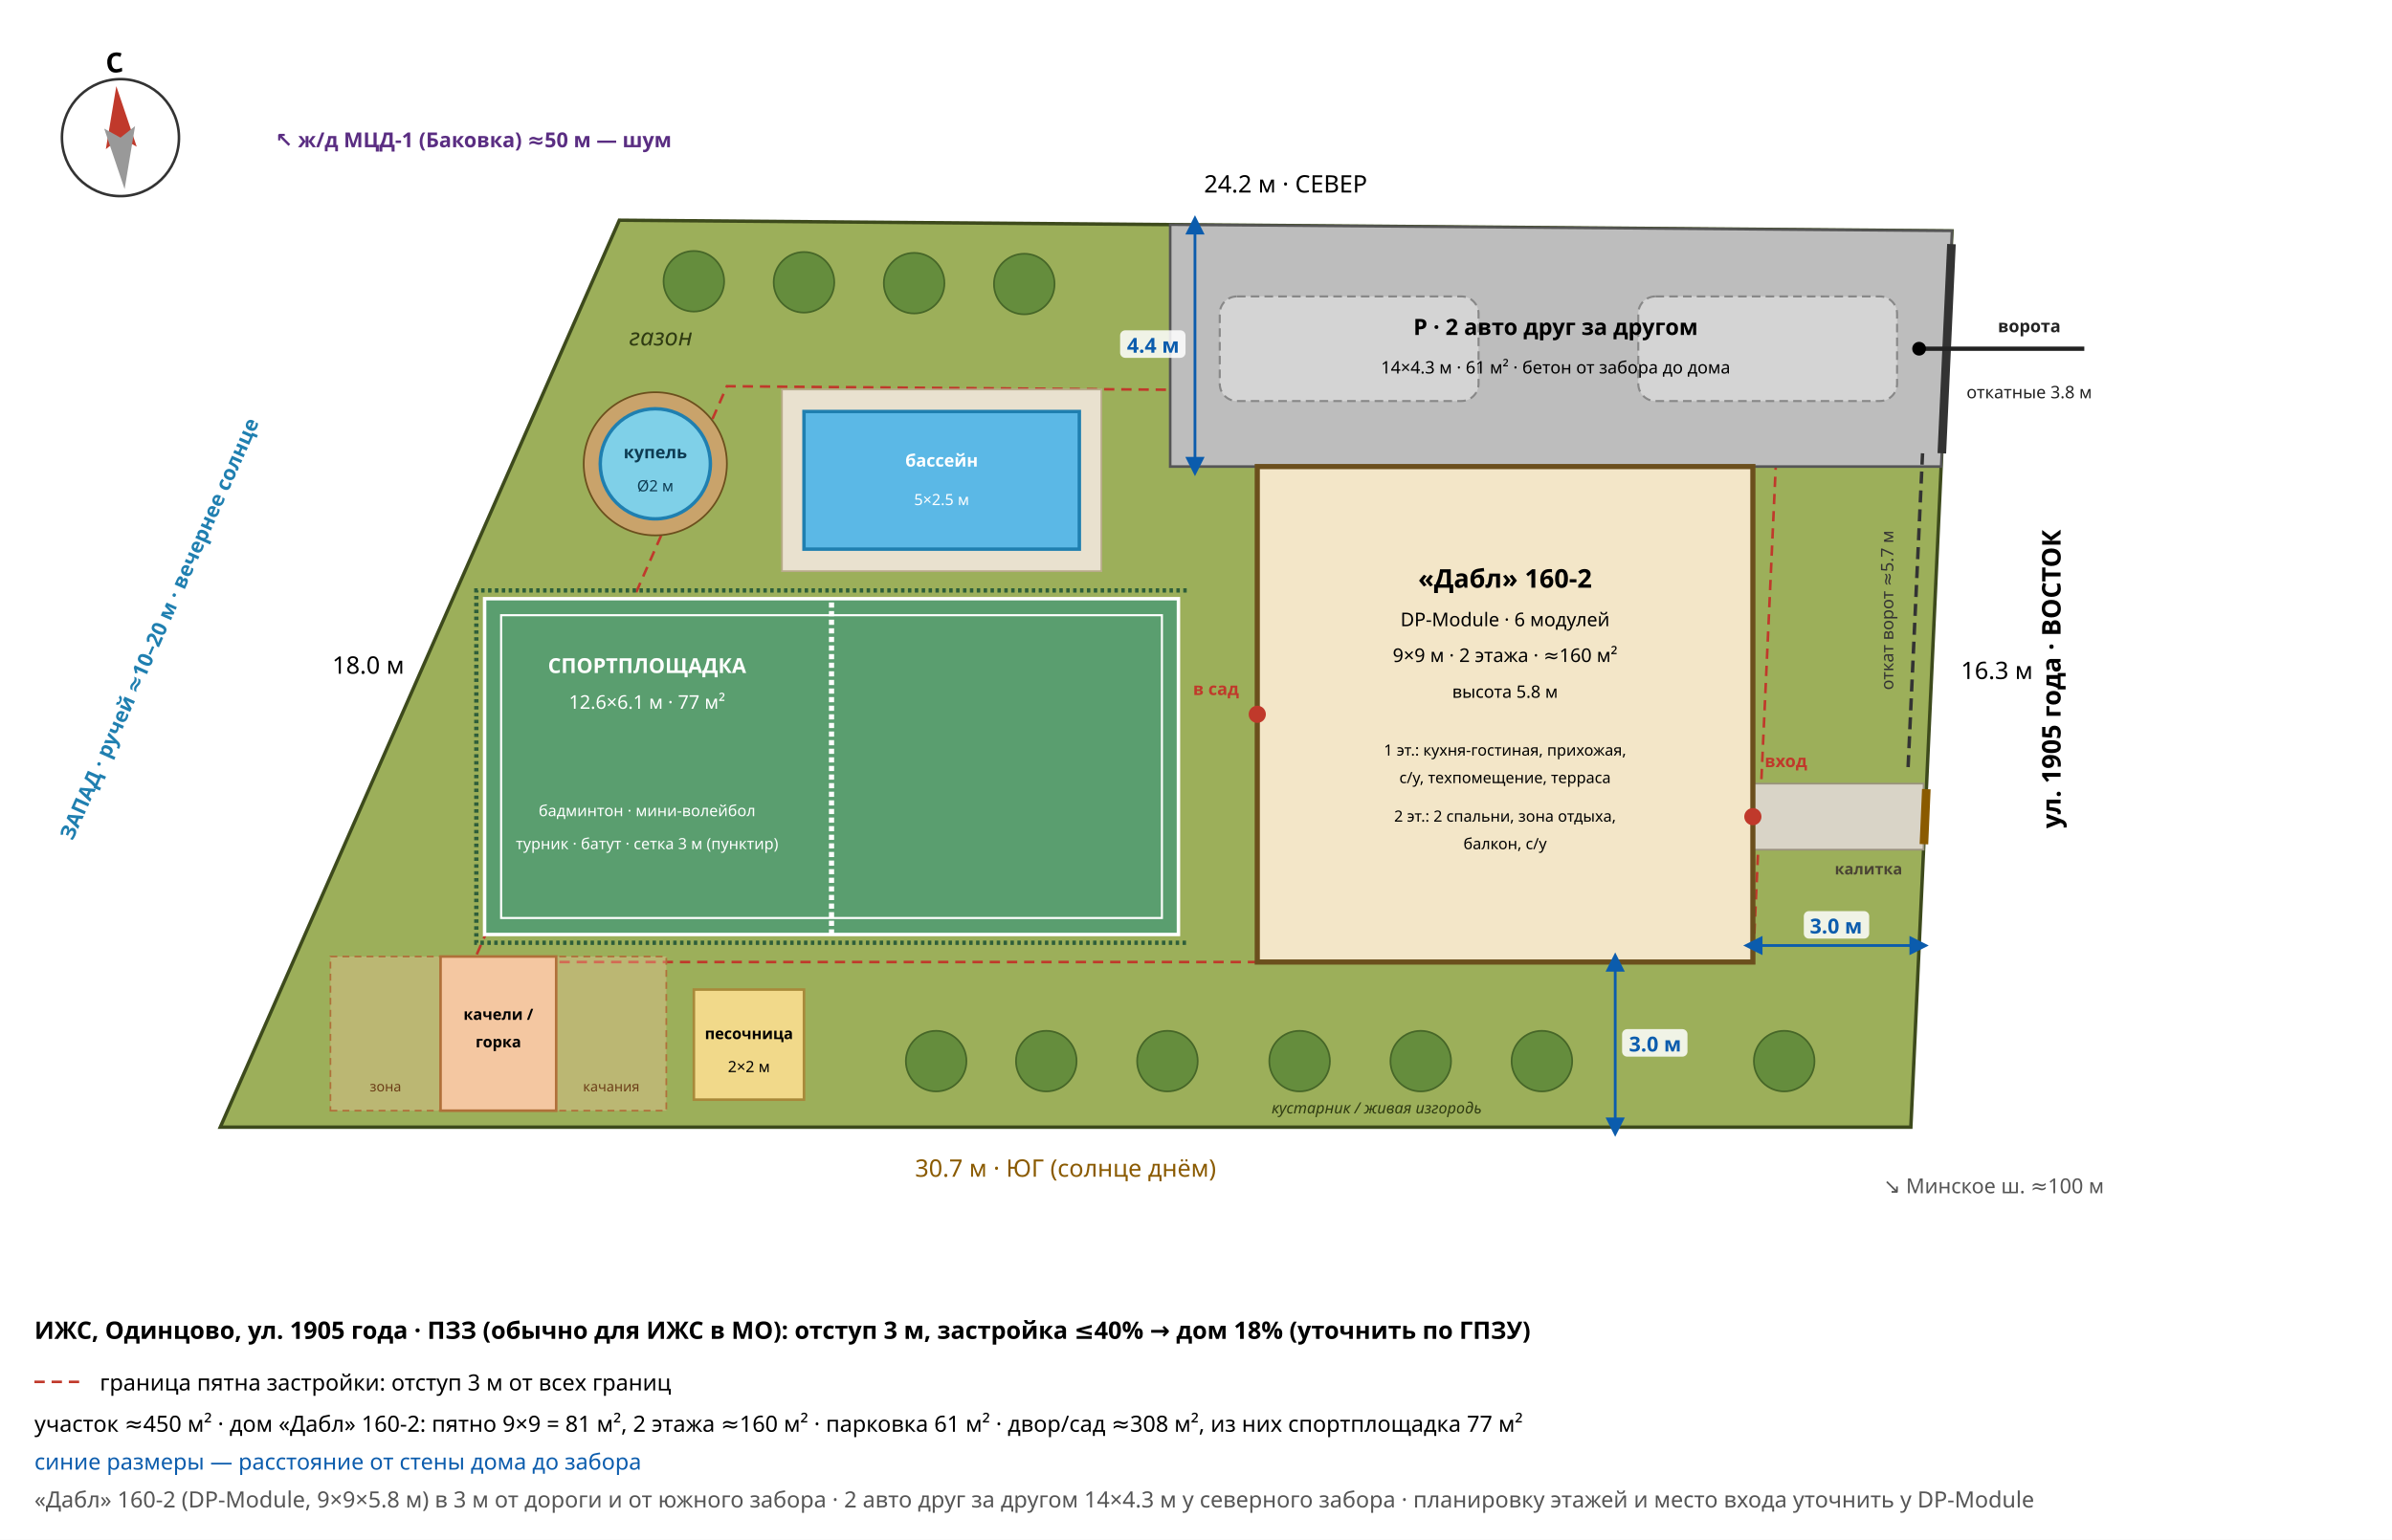
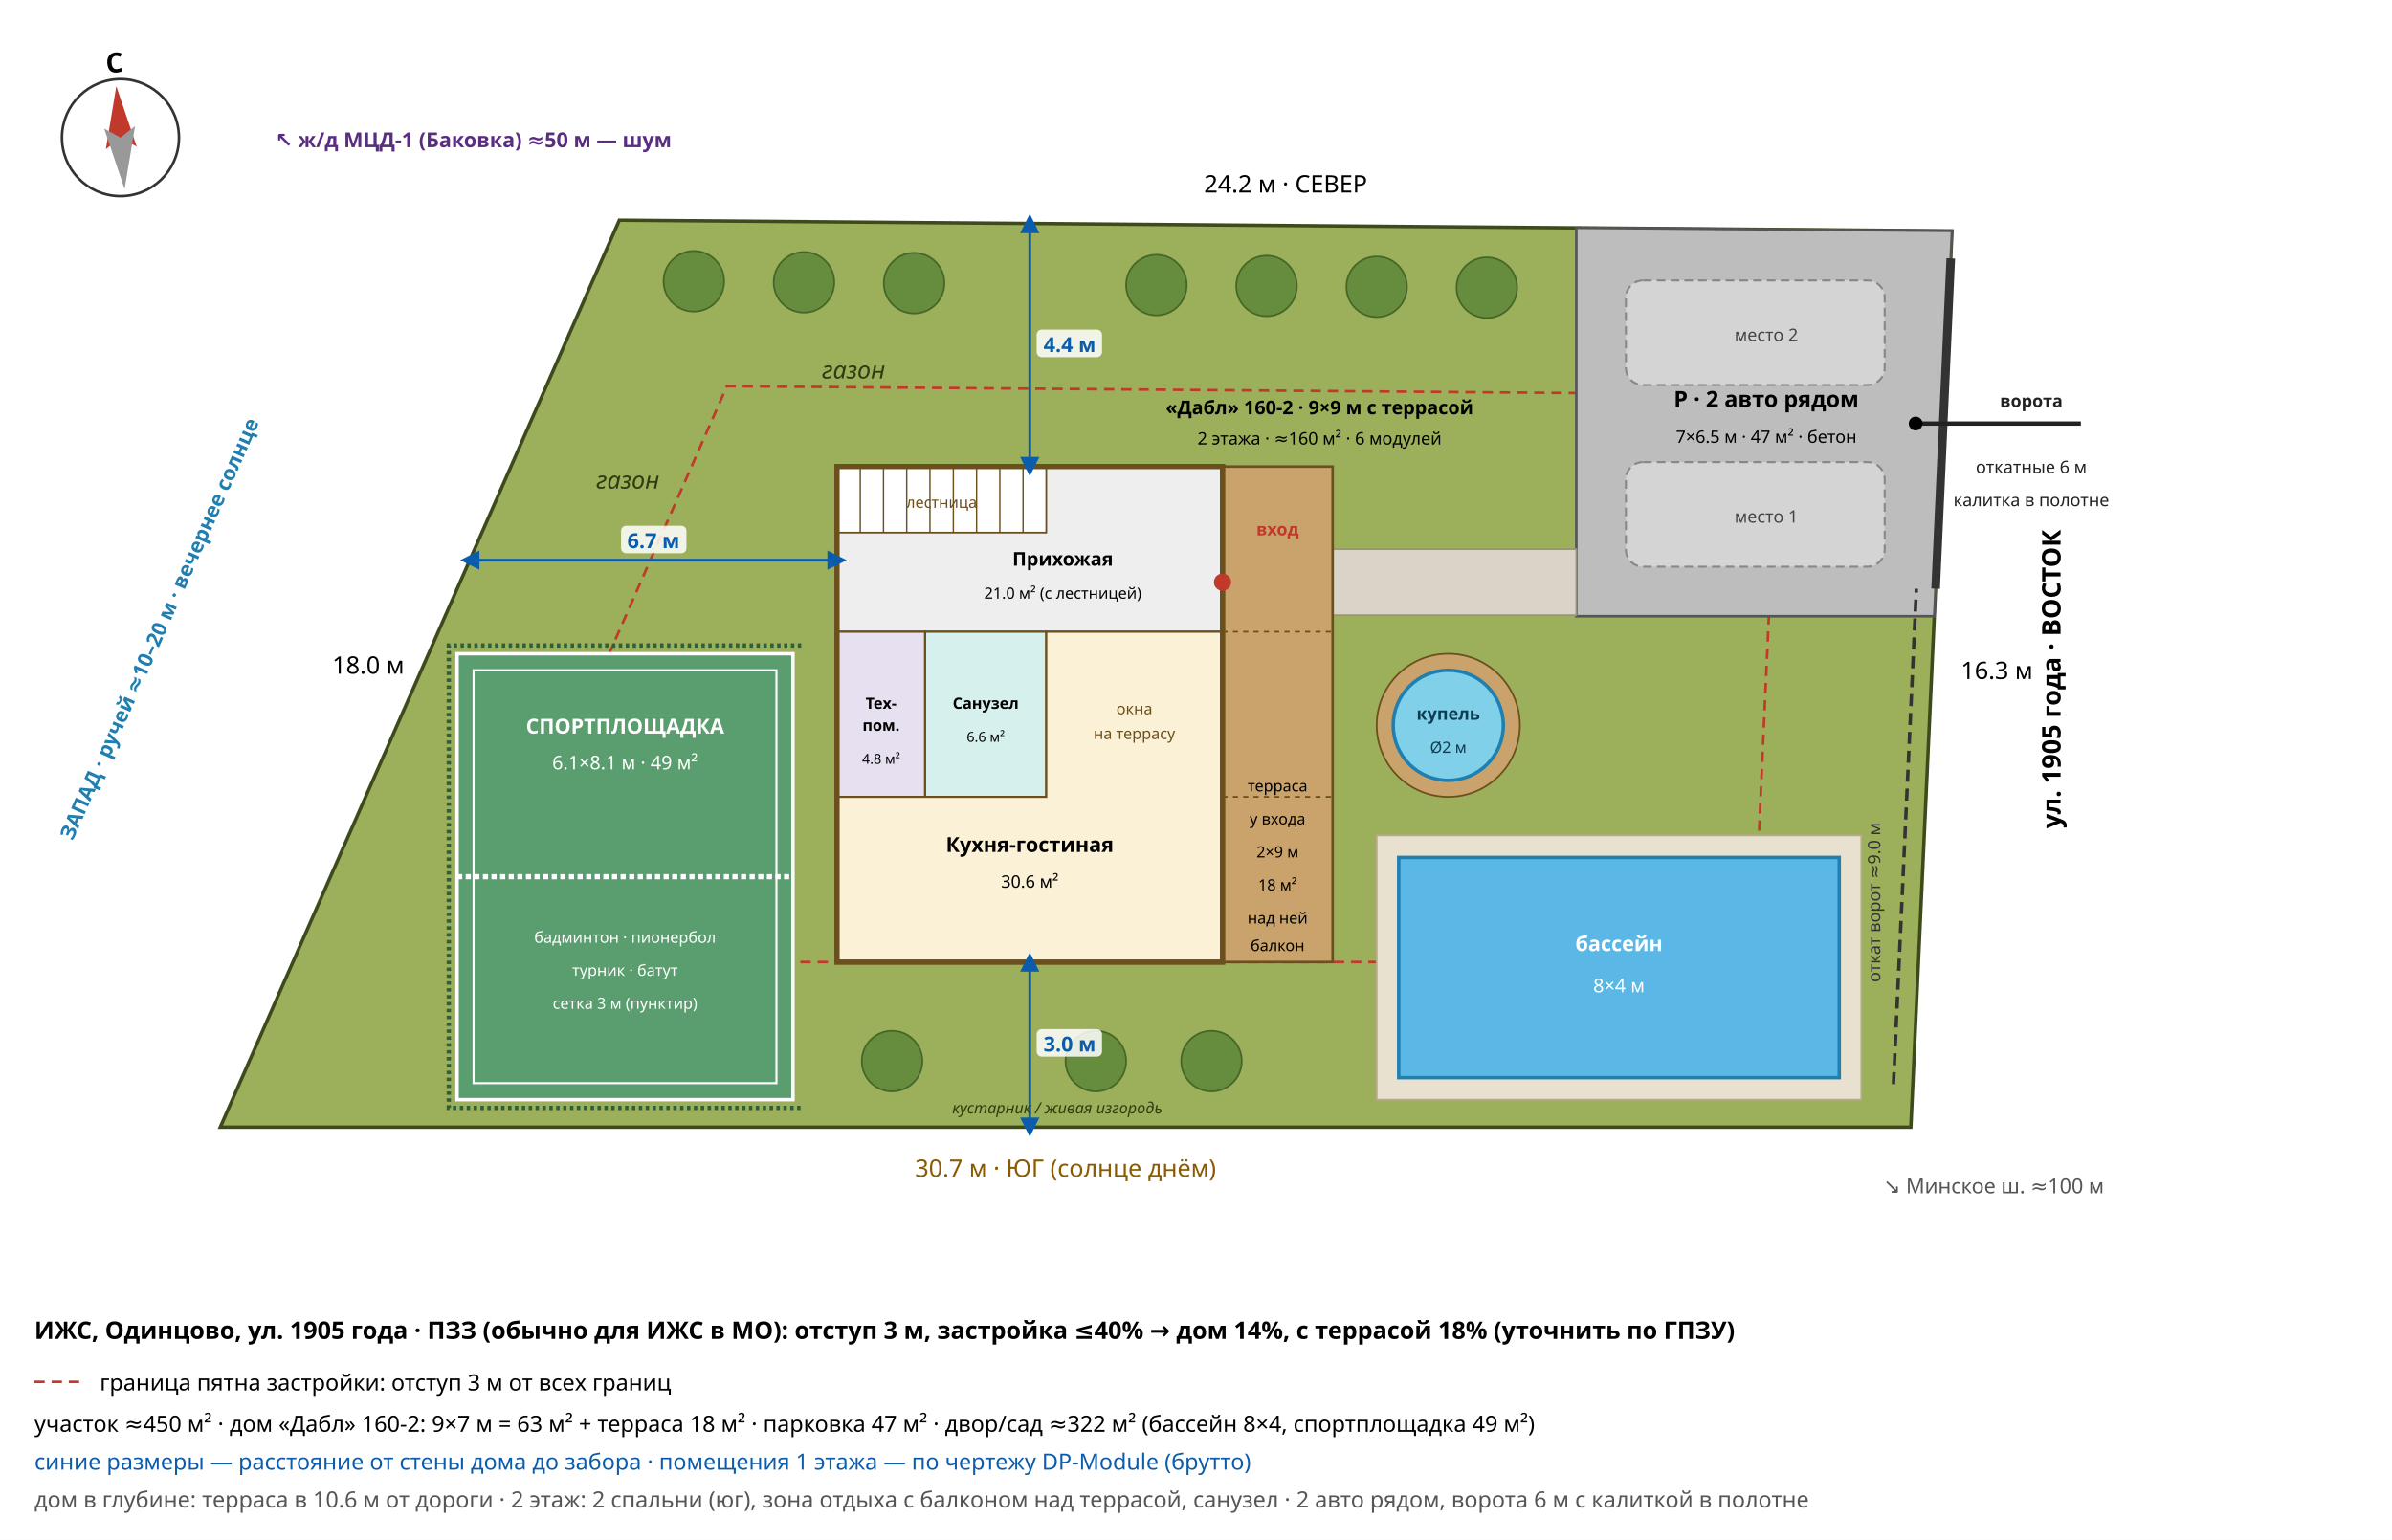
<svg xmlns="http://www.w3.org/2000/svg" width="1390" height="895" viewBox="0 0 1390 895">
  <rect width="100%" height="100%" fill="#fff" />
  <polygon points="128.0,655.2 1110.4,655.2 1134.3,134.2 359.9,128.0" fill="#9caf5a" stroke="#3d4a1c" stroke-width="2" />
  <polygon points="275.1,559.2 1018.7,559.2 1033.8,229.4 422.4,224.5" fill="none" stroke="#c0392b" stroke-width="1.5" stroke-dasharray="6 4" />
-   <polygon points="680.0,271.2 1128.0,271.2 1134.3,134.2 680.0,130.6" fill="#bdbdbd" stroke="#555" stroke-width="1.5" />
+   <polygon points="916.0,358.2 1124.0,358.2 1134.3,134.2 916.0,132.4" fill="#bdbdbd" stroke="#555" stroke-width="1.5" />
  <defs>
    <marker id="arr" viewBox="0 0 10 10" refX="5" refY="5" markerWidth="7" markerHeight="7" orient="auto-start-reverse">
      <path d="M0,0 L10,5 L0,10 z" fill="#0b5cad" />
    </marker>
  </defs>
-   <rect x="708.8" y="172.3" width="150.4" height="60.8" rx="10" fill="#d4d4d4" stroke="#888" stroke-width="1.2" stroke-dasharray="5 3" />
-   <rect x="952.0" y="172.3" width="150.4" height="60.8" rx="10" fill="#d4d4d4" stroke="#888" stroke-width="1.2" stroke-dasharray="5 3" />
-   <polygon points="1018.6,493.9 1117.8,493.9 1117.8,455.5 1018.6,455.5" fill="#d9d4c7" stroke="#9a927e" stroke-width="1" />
-   <line x1="1118.0" y1="490.7" x2="1119.4" y2="458.7" stroke="#8a5a00" stroke-width="5" />
-   <text x="1085.8" y="508.3" font-size="9" text-anchor="middle" font-family="sans-serif" fill="#4a4434" font-weight="bold">калитка</text>
-   <circle cx="544.0" cy="616.8" r="17.6" fill="#5f8a3a" stroke="#3d5e22" stroke-width="1" opacity="0.9" />
-   <circle cx="608.0" cy="616.8" r="17.6" fill="#5f8a3a" stroke="#3d5e22" stroke-width="1" opacity="0.9" />
-   <circle cx="678.4" cy="616.8" r="17.6" fill="#5f8a3a" stroke="#3d5e22" stroke-width="1" opacity="0.9" />
-   <circle cx="755.2" cy="616.8" r="17.6" fill="#5f8a3a" stroke="#3d5e22" stroke-width="1" opacity="0.9" />
-   <circle cx="825.6" cy="616.8" r="17.6" fill="#5f8a3a" stroke="#3d5e22" stroke-width="1" opacity="0.9" />
-   <circle cx="896.0" cy="616.8" r="17.6" fill="#5f8a3a" stroke="#3d5e22" stroke-width="1" opacity="0.9" />
-   <circle cx="1036.8" cy="616.8" r="17.6" fill="#5f8a3a" stroke="#3d5e22" stroke-width="1" opacity="0.9" />
+   <rect x="944.8" y="268.6" width="150.4" height="60.8" rx="10" fill="#d4d4d4" stroke="#888" stroke-width="1.2" stroke-dasharray="5 3" />
+   <rect x="944.8" y="163.0" width="150.4" height="60.8" rx="10" fill="#d4d4d4" stroke="#888" stroke-width="1.2" stroke-dasharray="5 3" />
+   <polygon points="774.4,357.6 916.0,357.6 916.0,319.2 774.4,319.2" fill="#d9d4c7" stroke="#9a927e" stroke-width="1" />
+   <circle cx="518.4" cy="616.8" r="17.6" fill="#5f8a3a" stroke="#3d5e22" stroke-width="1" opacity="0.9" />
+   <circle cx="636.8" cy="616.8" r="17.6" fill="#5f8a3a" stroke="#3d5e22" stroke-width="1" opacity="0.9" />
+   <circle cx="704.0" cy="616.8" r="17.6" fill="#5f8a3a" stroke="#3d5e22" stroke-width="1" opacity="0.9" />
  <circle cx="403.2" cy="163.5" r="17.6" fill="#5f8a3a" stroke="#3d5e22" stroke-width="1" opacity="0.9" />
  <circle cx="467.2" cy="164.1" r="17.6" fill="#5f8a3a" stroke="#3d5e22" stroke-width="1" opacity="0.9" />
  <circle cx="531.2" cy="164.6" r="17.6" fill="#5f8a3a" stroke="#3d5e22" stroke-width="1" opacity="0.9" />
-   <circle cx="595.2" cy="165.1" r="17.6" fill="#5f8a3a" stroke="#3d5e22" stroke-width="1" opacity="0.9" />
-   <polygon points="281.6,543.2 684.8,543.2 684.8,348.0 281.6,348.0" fill="#5a9e6f" stroke="#ffffff" stroke-width="2" />
-   <polygon points="291.2,533.6 675.2,533.6 675.2,357.6 291.2,357.6" fill="none" stroke="#ffffff" stroke-width="1.2" />
-   <line x1="483.2" y1="543.2" x2="483.2" y2="348.0" stroke="#ffffff" stroke-width="3" stroke-dasharray="3 2" />
-   <polyline points="689.6,343.2 276.8,343.2 276.8,548.0 689.6,548.0" fill="none" stroke="#2e5e3a" stroke-width="2.5" stroke-dasharray="2 2" />
-   <text x="376.0" y="391.2" font-size="12" text-anchor="middle" font-family="sans-serif" fill="#fff" font-weight="bold" stroke="#5a9e6f" stroke-width="4" paint-order="stroke">СПОРТПЛОЩАДКА</text>
-   <text x="376.0" y="412.0" font-size="11" text-anchor="middle" font-family="sans-serif" fill="#fff" stroke="#5a9e6f" stroke-width="4" paint-order="stroke">12.6×6.1 м · 77 м²</text>
-   <text x="376.0" y="474.4" font-size="9" text-anchor="middle" font-family="sans-serif" fill="#fff" stroke="#5a9e6f" stroke-width="4" paint-order="stroke">бадминтон · мини-волейбол</text>
-   <text x="376.0" y="493.6" font-size="9" text-anchor="middle" font-family="sans-serif" fill="#fff" stroke="#5a9e6f" stroke-width="4" paint-order="stroke">турник · батут · сетка 3 м (пунктир)</text>
-   <polygon points="192.0,645.6 387.2,645.6 387.2,556.0 192.0,556.0" fill="#f4c7a1" fill-opacity="0.35" stroke="#b0703a" stroke-width="1" stroke-dasharray="4 3" />
-   <text x="224.0" y="634.4" font-size="8" text-anchor="middle" font-family="sans-serif" fill="#6b3d17">зона</text>
-   <text x="355.2" y="634.4" font-size="8" text-anchor="middle" font-family="sans-serif" fill="#6b3d17">качания</text>
-   <polygon points="256.0,645.6 323.2,645.6 323.2,556.0 256.0,556.0" fill="#f4c7a1" stroke="#b0703a" stroke-width="1.5" />
-   <text x="289.6" y="592.8" font-size="9" text-anchor="middle" font-family="sans-serif" font-weight="bold">качели /</text>
-   <text x="289.6" y="608.8" font-size="9" text-anchor="middle" font-family="sans-serif" font-weight="bold">горка</text>
-   <polygon points="403.2,639.2 467.2,639.2 467.2,575.2 403.2,575.2" fill="#f1d98a" stroke="#a8893a" stroke-width="1.5" />
-   <text x="435.2" y="604.0" font-size="9" text-anchor="middle" font-family="sans-serif" font-weight="bold">песочница</text>
-   <text x="435.2" y="623.2" font-size="9" text-anchor="middle" font-family="sans-serif">2×2 м</text>
-   <polygon points="454.4,332.0 640.0,332.0 640.0,226.4 454.4,226.4" fill="#e9e1cf" stroke="#b8ab8a" stroke-width="1" />
-   <polygon points="467.2,319.2 627.2,319.2 627.2,239.2 467.2,239.2" fill="#5bb8e6" stroke="#1f7fb0" stroke-width="2" />
-   <text x="547.2" y="271.2" font-size="10" text-anchor="middle" font-family="sans-serif" fill="#fff" font-weight="bold">бассейн</text>
-   <text x="547.2" y="293.6" font-size="9" text-anchor="middle" font-family="sans-serif" fill="#fff">5×2.5 м</text>
-   <circle cx="380.8" cy="269.6" r="41.6" fill="#c9a36b" stroke="#6b4f1d" stroke-width="1" />
-   <circle cx="380.8" cy="269.6" r="32.0" fill="#7fd0e8" stroke="#1f7fb0" stroke-width="2" />
-   <text x="380.8" y="266.4" font-size="10" text-anchor="middle" font-family="sans-serif" font-weight="bold" fill="#0d3b52">купель</text>
-   <text x="380.8" y="285.6" font-size="9" text-anchor="middle" font-family="sans-serif" fill="#0d3b52">Ø2 м</text>
-   <polygon points="730.6,559.2 1018.6,559.2 1018.6,271.2 730.6,271.2" fill="#f3e6c8" stroke="#6b4f1d" stroke-width="3" />
-   <text x="874.6" y="341.6" font-size="15" text-anchor="middle" font-family="sans-serif" font-weight="bold">«Дабл» 160-2</text>
-   <text x="874.6" y="364.0" font-size="11" text-anchor="middle" font-family="sans-serif">DP-Module · 6 модулей</text>
-   <text x="874.6" y="384.8" font-size="11" text-anchor="middle" font-family="sans-serif">9×9 м · 2 этажа · ≈160 м²</text>
-   <text x="874.6" y="405.6" font-size="10" text-anchor="middle" font-family="sans-serif">высота 5.8 м</text>
-   <text x="874.6" y="439.2" font-size="9" text-anchor="middle" font-family="sans-serif">1 эт.: кухня-гостиная, прихожая,</text>
-   <text x="874.6" y="455.2" font-size="9" text-anchor="middle" font-family="sans-serif">с/у, техпомещение, терраса</text>
-   <text x="874.6" y="477.6" font-size="9" text-anchor="middle" font-family="sans-serif">2 эт.: 2 спальни, зона отдыха,</text>
-   <text x="874.6" y="493.6" font-size="9" text-anchor="middle" font-family="sans-serif">балкон, с/у</text>
-   <circle cx="1018.6" cy="474.7" r="5" fill="#c0392b" />
-   <text x="1037.8" y="445.9" font-size="10" text-anchor="middle" font-family="sans-serif" fill="#c0392b" font-weight="bold">вход</text>
-   <circle cx="730.6" cy="415.2" r="5" fill="#c0392b" />
-   <text x="706.6" y="404.0" font-size="10" text-anchor="middle" font-family="sans-serif" fill="#c0392b" font-weight="bold">в сад</text>
-   <line x1="1018.6" y1="549.6" x2="1115.2" y2="549.6" stroke="#0b5cad" stroke-width="1.6" marker-start="url(#arr)" marker-end="url(#arr)" />
-   <rect x="1048.2" y="529.6" width="38" height="16" rx="3" fill="#fff" opacity="0.85" />
-   <text x="1066.9" y="542.6" font-size="12" font-weight="bold" fill="#0b5cad" text-anchor="middle" font-family="sans-serif">3.0 м</text>
-   <line x1="938.6" y1="559.2" x2="938.6" y2="655.2" stroke="#0b5cad" stroke-width="1.6" marker-start="url(#arr)" marker-end="url(#arr)" />
-   <rect x="942.6" y="598.2" width="38" height="16" rx="3" fill="#fff" opacity="0.85" />
-   <text x="946.6" y="611.2" font-size="12" font-weight="bold" fill="#0b5cad" font-family="sans-serif">3.0 м</text>
-   <line x1="694.4" y1="271.2" x2="694.4" y2="130.7" stroke="#0b5cad" stroke-width="1.6" marker-start="url(#arr)" marker-end="url(#arr)" />
-   <rect x="650.9" y="192.0" width="38" height="16" rx="3" fill="#fff" opacity="0.85" />
-   <text x="654.9" y="205.0" font-size="12" font-weight="bold" fill="#0b5cad" font-family="sans-serif">4.4 м</text>
-   <text x="904.0" y="194.7" font-size="13" text-anchor="middle" font-family="sans-serif" font-weight="bold">P · 2 авто друг за другом</text>
-   <text x="904.0" y="217.1" font-size="10" text-anchor="middle" font-family="sans-serif">14×4.3 м · 61 м² · бетон от забора до дома</text>
+   <circle cx="672.0" cy="165.7" r="17.6" fill="#5f8a3a" stroke="#3d5e22" stroke-width="1" opacity="0.9" />
+   <circle cx="736.0" cy="166.2" r="17.6" fill="#5f8a3a" stroke="#3d5e22" stroke-width="1" opacity="0.9" />
+   <circle cx="800.0" cy="166.7" r="17.6" fill="#5f8a3a" stroke="#3d5e22" stroke-width="1" opacity="0.9" />
+   <circle cx="864.0" cy="167.2" r="17.6" fill="#5f8a3a" stroke="#3d5e22" stroke-width="1" opacity="0.9" />
+   <polygon points="265.6,639.2 460.8,639.2 460.8,380.0 265.6,380.0" fill="#5a9e6f" stroke="#ffffff" stroke-width="2" />
+   <polygon points="275.2,629.6 451.2,629.6 451.2,389.6 275.2,389.6" fill="none" stroke="#ffffff" stroke-width="1.2" />
+   <line x1="265.6" y1="509.6" x2="460.8" y2="509.6" stroke="#ffffff" stroke-width="3" stroke-dasharray="3 2" />
+   <polyline points="465.6,375.2 260.8,375.2 260.8,644.0 465.6,644.0" fill="none" stroke="#2e5e3a" stroke-width="2.5" stroke-dasharray="2 2" />
+   <text x="363.2" y="426.4" font-size="12" text-anchor="middle" font-family="sans-serif" fill="#fff" font-weight="bold" stroke="#5a9e6f" stroke-width="4" paint-order="stroke">СПОРТПЛОЩАДКА</text>
+   <text x="363.2" y="447.2" font-size="11" text-anchor="middle" font-family="sans-serif" fill="#fff" stroke="#5a9e6f" stroke-width="4" paint-order="stroke">6.1×8.1 м · 49 м²</text>
+   <text x="363.2" y="548.0" font-size="9" text-anchor="middle" font-family="sans-serif" fill="#fff" stroke="#5a9e6f" stroke-width="4" paint-order="stroke">бадминтон · пионербол</text>
+   <text x="363.2" y="567.2" font-size="9" text-anchor="middle" font-family="sans-serif" fill="#fff" stroke="#5a9e6f" stroke-width="4" paint-order="stroke">турник · батут</text>
+   <text x="363.2" y="586.4" font-size="9" text-anchor="middle" font-family="sans-serif" fill="#fff" stroke="#5a9e6f" stroke-width="4" paint-order="stroke">сетка 3 м (пунктир)</text>
+   <polygon points="800.0,639.2 1081.6,639.2 1081.6,485.6 800.0,485.6" fill="#e9e1cf" stroke="#b8ab8a" stroke-width="1" />
+   <polygon points="812.8,626.4 1068.8,626.4 1068.8,498.4 812.8,498.4" fill="#5bb8e6" stroke="#1f7fb0" stroke-width="2" />
+   <text x="940.8" y="552.8" font-size="12" text-anchor="middle" font-family="sans-serif" fill="#fff" font-weight="bold">бассейн</text>
+   <text x="940.8" y="576.8" font-size="11" text-anchor="middle" font-family="sans-serif" fill="#fff">8×4 м</text>
+   <circle cx="841.6" cy="421.6" r="41.6" fill="#c9a36b" stroke="#6b4f1d" stroke-width="1" />
+   <circle cx="841.6" cy="421.6" r="32.0" fill="#7fd0e8" stroke="#1f7fb0" stroke-width="2" />
+   <text x="841.6" y="418.4" font-size="10" text-anchor="middle" font-family="sans-serif" font-weight="bold" fill="#0d3b52">купель</text>
+   <text x="841.6" y="437.6" font-size="9" text-anchor="middle" font-family="sans-serif" fill="#0d3b52">Ø2 м</text>
+   <polygon points="710.4,559.2 774.4,559.2 774.4,271.2 710.4,271.2" fill="#c9a36b" stroke="#6b4f1d" stroke-width="1.5" />
+   <line x1="710.4" y1="463.2" x2="774.4" y2="463.2" stroke="#6b4f1d" stroke-width="1" stroke-dasharray="3 3" />
+   <line x1="710.4" y1="367.2" x2="774.4" y2="367.2" stroke="#6b4f1d" stroke-width="1" stroke-dasharray="3 3" />
+   <text x="742.4" y="460.0" font-size="9" text-anchor="middle" font-family="sans-serif">терраса</text>
+   <text x="742.4" y="479.2" font-size="9" text-anchor="middle" font-family="sans-serif">у входа</text>
+   <text x="742.4" y="498.4" font-size="9" text-anchor="middle" font-family="sans-serif">2×9 м</text>
+   <text x="742.4" y="517.6" font-size="9" text-anchor="middle" font-family="sans-serif">18 м²</text>
+   <text x="742.4" y="536.8" font-size="9" text-anchor="middle" font-family="sans-serif">над ней</text>
+   <text x="742.4" y="552.8" font-size="9" text-anchor="middle" font-family="sans-serif">балкон</text>
+   <polygon points="486.4,559.2 710.4,559.2 710.4,271.2 486.4,271.2" fill="#f3e6c8" stroke="#6b4f1d" stroke-width="3" />
+   <polygon points="486.4,367.2 710.4,367.2 710.4,271.2 486.4,271.2" fill="#eeeeee" stroke="#6b4f1d" stroke-width="1.2" />
+   <polygon points="486.4,463.2 537.6,463.2 537.6,367.2 486.4,367.2" fill="#e6e0f0" stroke="#6b4f1d" stroke-width="1.2" />
+   <polygon points="537.6,463.2 608.0,463.2 608.0,367.2 537.6,367.2" fill="#d6f0ee" stroke="#6b4f1d" stroke-width="1.2" />
+   <polygon points="486.4,559.2 710.4,559.2 710.4,367.2 608.0,367.2 608.0,463.2 486.4,463.2" fill="#fbf1d6" stroke="#6b4f1d" stroke-width="1.2" />
+   <polygon points="486.4,309.6 608.0,309.6 608.0,271.2 486.4,271.2" fill="#ffffff" stroke="#6b4f1d" stroke-width="1" />
+   <line x1="499.9" y1="309.6" x2="499.9" y2="271.2" stroke="#6b4f1d" stroke-width="0.8" />
+   <line x1="513.4" y1="309.6" x2="513.4" y2="271.2" stroke="#6b4f1d" stroke-width="0.8" />
+   <line x1="526.9" y1="309.6" x2="526.9" y2="271.2" stroke="#6b4f1d" stroke-width="0.8" />
+   <line x1="540.4" y1="309.6" x2="540.4" y2="271.2" stroke="#6b4f1d" stroke-width="0.8" />
+   <line x1="554.0" y1="309.6" x2="554.0" y2="271.2" stroke="#6b4f1d" stroke-width="0.8" />
+   <line x1="567.5" y1="309.6" x2="567.5" y2="271.2" stroke="#6b4f1d" stroke-width="0.8" />
+   <line x1="581.0" y1="309.6" x2="581.0" y2="271.2" stroke="#6b4f1d" stroke-width="0.8" />
+   <line x1="594.5" y1="309.6" x2="594.5" y2="271.2" stroke="#6b4f1d" stroke-width="0.8" />
+   <polygon points="486.4,559.2 710.4,559.2 710.4,271.2 486.4,271.2" fill="none" stroke="#6b4f1d" stroke-width="3" />
+   <text x="547.2" y="295.2" font-size="9" text-anchor="middle" font-family="sans-serif" fill="#6b4f1d">лестница</text>
+   <text x="617.6" y="328.8" font-size="11" text-anchor="middle" font-family="sans-serif" font-weight="bold">Прихожая</text>
+   <text x="617.6" y="348.0" font-size="9" text-anchor="middle" font-family="sans-serif">21.0 м² (с лестницей)</text>
+   <text x="512.0" y="412.0" font-size="9" text-anchor="middle" font-family="sans-serif" font-weight="bold">Тех-</text>
+   <text x="512.0" y="424.8" font-size="9" text-anchor="middle" font-family="sans-serif" font-weight="bold">пом.</text>
+   <text x="512.0" y="444.0" font-size="8" text-anchor="middle" font-family="sans-serif">4.8 м²</text>
+   <text x="572.8" y="412.0" font-size="9" text-anchor="middle" font-family="sans-serif" font-weight="bold">Санузел</text>
+   <text x="572.8" y="431.2" font-size="8" text-anchor="middle" font-family="sans-serif">6.6 м²</text>
+   <text x="598.4" y="495.2" font-size="12" text-anchor="middle" font-family="sans-serif" font-weight="bold">Кухня-гостиная</text>
+   <text x="598.4" y="516.0" font-size="10" text-anchor="middle" font-family="sans-serif">30.6 м²</text>
+   <text x="659.2" y="415.2" font-size="9" text-anchor="middle" font-family="sans-serif" fill="#6b4f1d">окна</text>
+   <text x="659.2" y="429.6" font-size="9" text-anchor="middle" font-family="sans-serif" fill="#6b4f1d">на террасу</text>
+   <circle cx="710.4" cy="338.4" r="5" fill="#c0392b" />
+   <text x="742.4" y="311.2" font-size="10" text-anchor="middle" font-family="sans-serif" fill="#c0392b" font-weight="bold">вход</text>
+   <text x="766.8" y="240.8" font-size="11" text-anchor="middle" font-family="sans-serif" font-weight="bold">«Дабл» 160-2 · 9×9 м с террасой</text>
+   <text x="766.8" y="258.4" font-size="10" text-anchor="middle" font-family="sans-serif">2 этажа · ≈160 м² · 6 модулей</text>
+   <line x1="598.4" y1="559.2" x2="598.4" y2="655.2" stroke="#0b5cad" stroke-width="1.6" marker-start="url(#arr)" marker-end="url(#arr)" />
+   <rect x="602.4" y="598.2" width="38" height="16" rx="3" fill="#fff" opacity="0.85" />
+   <text x="606.4" y="611.2" font-size="12" font-weight="bold" fill="#0b5cad" font-family="sans-serif">3.0 м</text>
+   <line x1="598.4" y1="271.2" x2="598.4" y2="129.9" stroke="#0b5cad" stroke-width="1.6" marker-start="url(#arr)" marker-end="url(#arr)" />
+   <rect x="602.4" y="191.6" width="38" height="16" rx="3" fill="#fff" opacity="0.85" />
+   <text x="606.4" y="204.6" font-size="12" font-weight="bold" fill="#0b5cad" font-family="sans-serif">4.4 м</text>
+   <line x1="486.4" y1="325.6" x2="273.0" y2="325.6" stroke="#0b5cad" stroke-width="1.6" marker-start="url(#arr)" marker-end="url(#arr)" />
+   <rect x="360.9" y="305.6" width="38" height="16" rx="3" fill="#fff" opacity="0.85" />
+   <text x="379.7" y="318.6" font-size="12" font-weight="bold" fill="#0b5cad" text-anchor="middle" font-family="sans-serif">6.7 м</text>
+   <text x="1026.4" y="236.6" font-size="13" text-anchor="middle" font-family="sans-serif" font-weight="bold">P · 2 авто рядом</text>
+   <text x="1026.4" y="257.4" font-size="10" text-anchor="middle" font-family="sans-serif">7×6.5 м · 47 м² · бетон</text>
+   <text x="1026.4" y="198.2" font-size="10" text-anchor="middle" font-family="sans-serif" fill="#444">место 2</text>
+   <text x="1026.4" y="303.8" font-size="10" text-anchor="middle" font-family="sans-serif" fill="#444">место 1</text>
  <text x="619.2" y="684.0" font-size="14" text-anchor="middle" font-family="sans-serif" fill="#8a5a00">30.7 м · ЮГ (солнце днём)</text>
  <text x="747.1" y="111.9" font-size="14" text-anchor="middle" font-family="sans-serif">24.2 м · СЕВЕР</text>
-   <line x1="1128.4" y1="263.5" x2="1134.0" y2="141.9" stroke="#333" stroke-width="5" />
-   <line x1="1108.8" y1="445.9" x2="1117.2" y2="263.5" stroke="#333" stroke-width="2" stroke-dasharray="7 4" />
-   <text x="1100.2" y="354.7" font-size="10" text-anchor="middle" font-family="sans-serif" fill="#333" transform="rotate(-90 1100.2 354.7)">откат ворот ≈5.7 м</text>
-   <line x1="1211.2" y1="202.7" x2="1115.2" y2="202.7" stroke="#222" stroke-width="2.5" />
-   <circle cx="1115.2" cy="202.7" r="4" />
-   <text x="1179.2" y="193.1" font-size="10" text-anchor="middle" font-family="sans-serif" fill="#222" font-weight="bold">ворота</text>
-   <text x="1179.2" y="231.5" font-size="10" text-anchor="middle" font-family="sans-serif" fill="#222">откатные 3.8 м</text>
+   <line x1="1124.8" y1="342.2" x2="1133.6" y2="150.2" stroke="#333" stroke-width="5" />
+   <line x1="1100.3" y1="630.2" x2="1113.6" y2="342.2" stroke="#333" stroke-width="2" stroke-dasharray="7 4" />
+   <text x="1092.6" y="524.6" font-size="10" text-anchor="middle" font-family="sans-serif" fill="#333" transform="rotate(-90 1092.6 524.6)">откат ворот ≈9.0 м</text>
+   <line x1="1209.2" y1="246.2" x2="1113.2" y2="246.2" stroke="#222" stroke-width="2.5" />
+   <circle cx="1113.2" cy="246.2" r="4" />
+   <text x="1180.4" y="236.6" font-size="10" text-anchor="middle" font-family="sans-serif" fill="#222" font-weight="bold">ворота</text>
+   <text x="1180.4" y="275.0" font-size="10" text-anchor="middle" font-family="sans-serif" fill="#222">откатные 6 м</text>
+   <text x="1180.4" y="294.2" font-size="10" text-anchor="middle" font-family="sans-serif" fill="#222">калитка в полотне</text>
  <text x="214.0" y="391.6" font-size="14" text-anchor="middle" font-family="sans-serif">18.0 м</text>
  <text x="1160.4" y="394.7" font-size="14" text-anchor="middle" font-family="sans-serif">16.3 м</text>
  <text x="1197.4" y="394.7" font-size="15" font-weight="bold" text-anchor="middle" font-family="sans-serif" transform="rotate(-90 1197.4 394.7)">ул. 1905 года · ВОСТОК</text>
-   <text x="384.0" y="200.8" font-size="14" text-anchor="middle" font-family="sans-serif" fill="#2f3b12" font-style="italic">газон</text>
-   <text x="800.0" y="647.2" font-size="9" text-anchor="middle" font-family="sans-serif" fill="#2f3b12" font-style="italic">кустарник / живая изгородь</text>
+   <text x="364.8" y="284.0" font-size="14" text-anchor="middle" font-family="sans-serif" fill="#2f3b12" font-style="italic">газон</text>
+   <text x="496.0" y="220.0" font-size="14" text-anchor="middle" font-family="sans-serif" fill="#2f3b12" font-style="italic">газон</text>
+   <text x="614.4" y="647.2" font-size="9" text-anchor="middle" font-family="sans-serif" fill="#2f3b12" font-style="italic">кустарник / живая изгородь</text>
  <g transform="rotate(-4.6 70 80)">
    <circle cx="70" cy="80" r="34" fill="#fff" stroke="#333" stroke-width="1.5" />
    <path d="M70,50 L79,86 L70,80 L61,86 z" fill="#c0392b" />
    <path d="M70,110 L79,74 L70,80 L61,74 z" fill="#999" />
    <text x="70" y="42" font-size="16" font-weight="bold" text-anchor="middle" font-family="sans-serif">С</text>
  </g>
  <text x="160.0" y="85.6" font-size="12" fill="#5a2d82" font-weight="bold" font-family="sans-serif">↖ ж/д МЦД-1 (Баковка) ≈50 м — шум</text>
  <text x="96.4" y="367.2" font-size="12" fill="#1f7fb0" font-weight="bold" text-anchor="middle" font-family="sans-serif" transform="rotate(-66 96.4 367.2)">ЗАПАД · ручей ≈10–20 м · вечернее солнце</text>
  <text x="1094.4" y="693.6" font-size="12" fill="#555" font-family="sans-serif">↘ Минское ш. ≈100 м</text>
-   <text x="20" y="778.24" font-size="14" font-weight="bold" font-family="sans-serif">ИЖС, Одинцово, ул. 1905 года · ПЗЗ (обычно для ИЖС в МО): отступ 3 м, застройка ≤40% → дом 18% (уточнить по ГПЗУ)</text>
+   <text x="20" y="778.24" font-size="14" font-weight="bold" font-family="sans-serif">ИЖС, Одинцово, ул. 1905 года · ПЗЗ (обычно для ИЖС в МО): отступ 3 м, застройка ≤40% → дом 14%, с террасой 18% (уточнить по ГПЗУ)</text>
  <line x1="20" y1="803.24" x2="50" y2="803.24" stroke="#c0392b" stroke-dasharray="6 4" stroke-width="1.5" />
  <text x="58" y="808.24" font-size="13" font-family="sans-serif">граница пятна застройки: отступ 3 м от всех границ</text>
-   <text x="20" y="832.24" font-size="13" font-family="sans-serif">участок ≈450 м² · дом «Дабл» 160-2: пятно 9×9 = 81 м², 2 этажа ≈160 м² · парковка 61 м² · двор/сад ≈308 м², из них спортплощадка 77 м²</text>
-   <text x="20" y="854.24" font-size="13" fill="#0b5cad" font-family="sans-serif">синие размеры — расстояние от стены дома до забора</text>
-   <text x="20" y="876.24" font-size="13" fill="#555" font-family="sans-serif">«Дабл» 160-2 (DP-Module, 9×9×5.8 м) в 3 м от дороги и от южного забора · 2 авто друг за другом 14×4.3 м у северного забора · планировку этажей и место входа уточнить у DP-Module</text>
+   <text x="20" y="832.24" font-size="13" font-family="sans-serif">участок ≈450 м² · дом «Дабл» 160-2: 9×7 м = 63 м² + терраса 18 м² · парковка 47 м² · двор/сад ≈322 м² (бассейн 8×4, спортплощадка 49 м²)</text>
+   <text x="20" y="854.24" font-size="13" fill="#0b5cad" font-family="sans-serif">синие размеры — расстояние от стены дома до забора · помещения 1 этажа — по чертежу DP-Module (брутто)</text>
+   <text x="20" y="876.24" font-size="13" fill="#555" font-family="sans-serif">дом в глубине: терраса в 10.6 м от дороги · 2 этаж: 2 спальни (юг), зона отдыха с балконом над террасой, санузел · 2 авто рядом, ворота 6 м с калиткой в полотне</text>
</svg>
